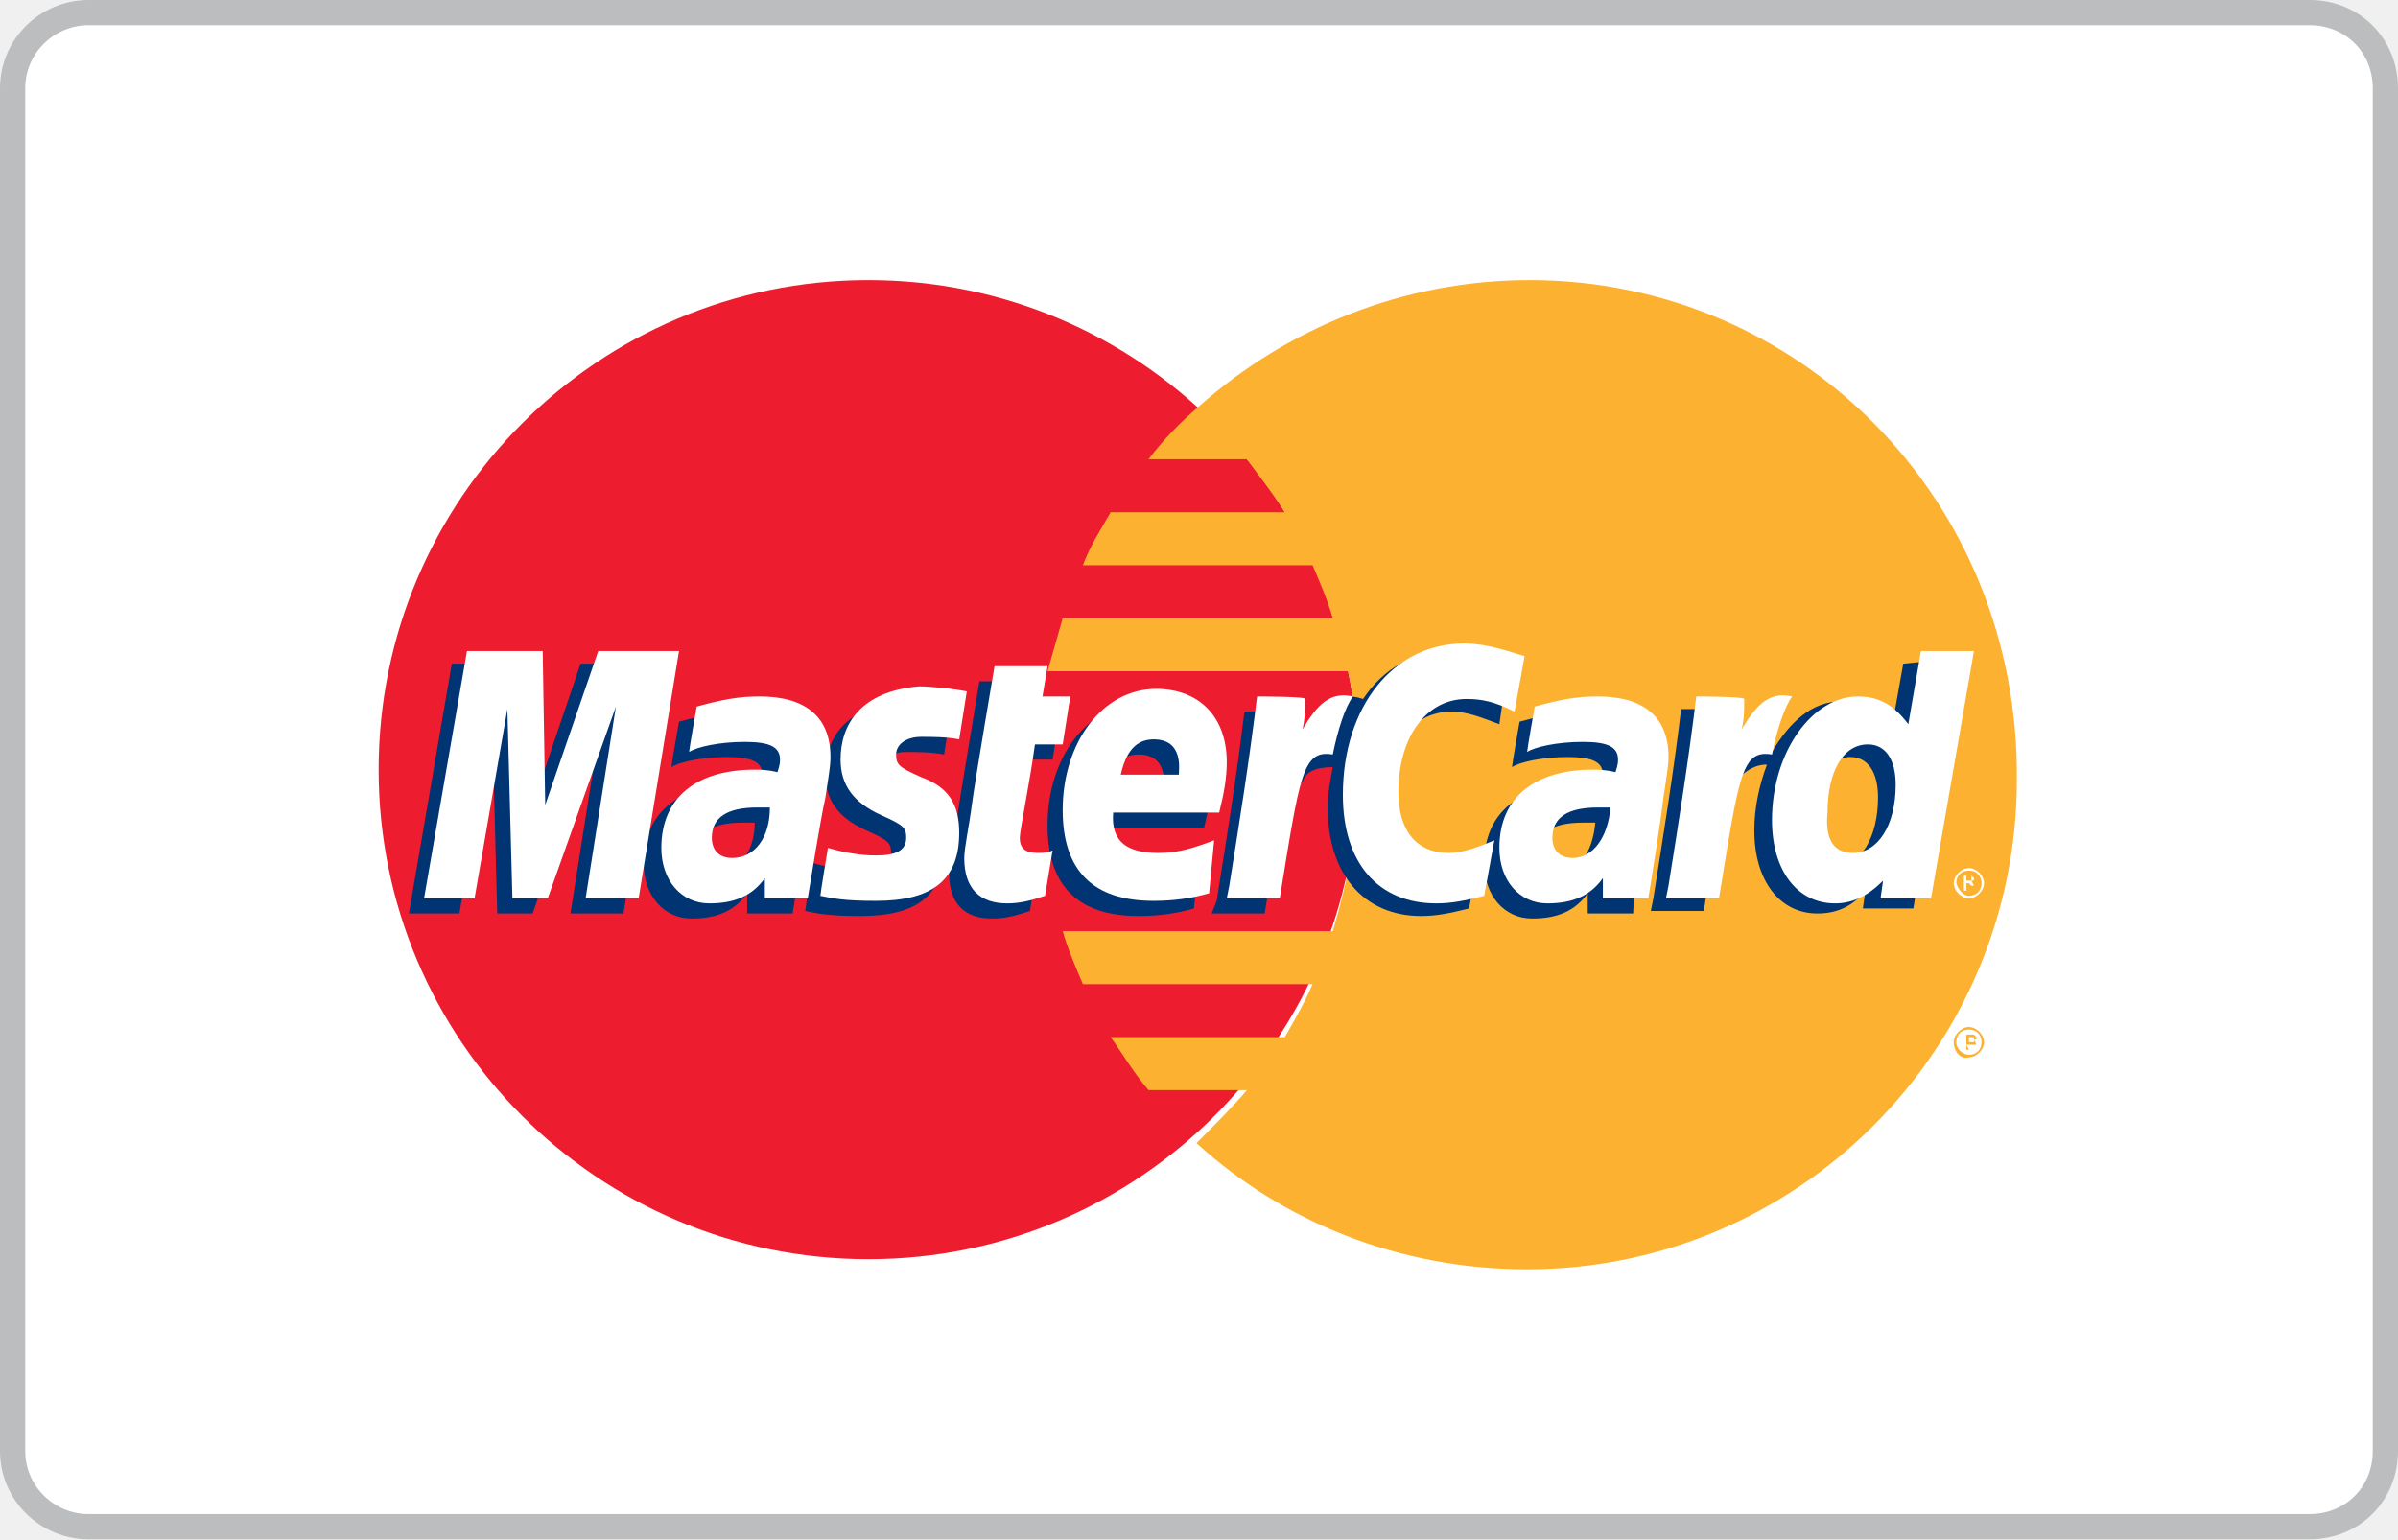
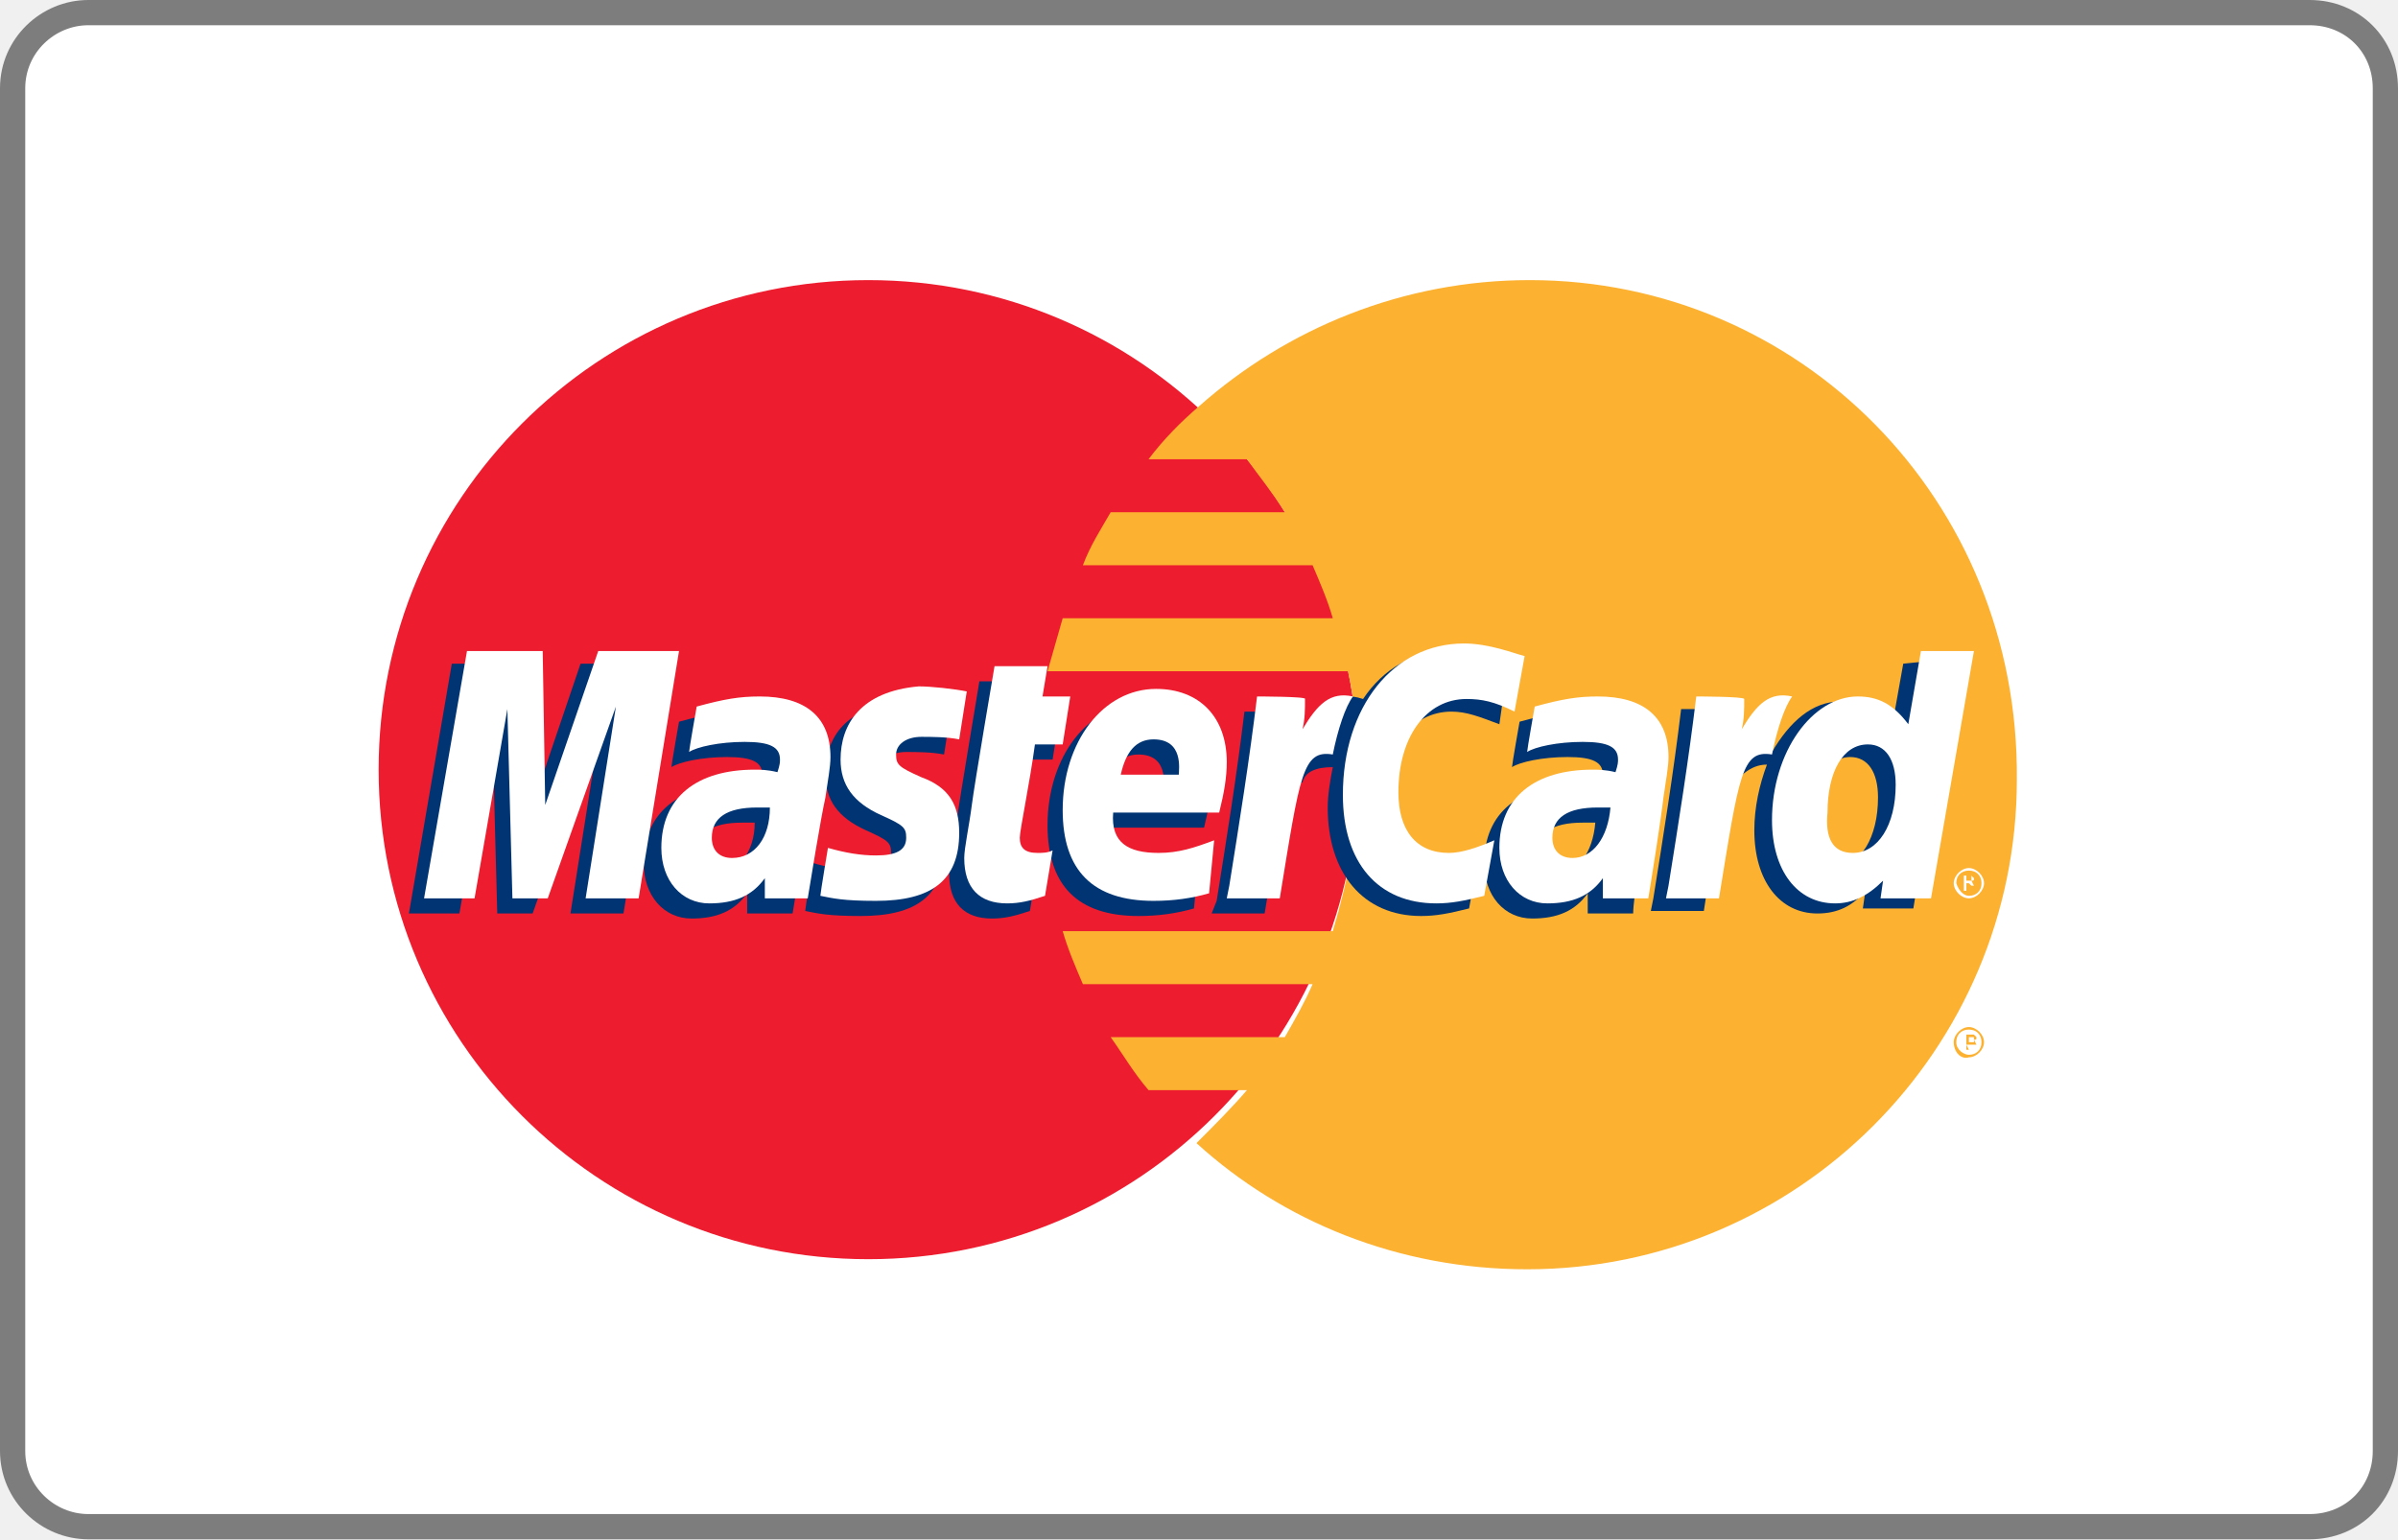
- <svg xmlns="http://www.w3.org/2000/svg" version="1.1" id="Layer_1" x="0px" y="0px" width="95px" height="61px" viewBox="0 0 95 61" enable-background="new 0 0 95 61" xml:space="preserve">
-   <g>
-     <g>
-       <path fill="#FFFFFF" d="M94.5,57.5c0,1.7-1.3,3-3,3h-88c-1.6,0-3-1.3-3-3v-54c0-1.7,1.4-3,3-3h88c1.7,0,3,1.3,3,3V57.5z" />
-       <path fill="none" stroke="#BBBDBF" stroke-miterlimit="10" d="M94.5,57.5c0,1.7-1.3,3-3,3h-88c-1.6,0-3-1.3-3-3v-54    c0-1.7,1.4-3,3-3h88c1.7,0,3,1.3,3,3V57.5z" />
+ <svg xmlns="http://www.w3.org/2000/svg" width="95" height="61">
+   <g transform="translate(-754 -589) translate(754 589)" fill="none">
+     <g id="Shape">
+       <path d="M94.5 57.5c0 1.7-1.3 3-3 3h-88c-1.6 0-3-1.3-3-3v-54c0-1.7 1.4-3 3-3h88c1.7 0 3 1.3 3 3v54z" fill="#fff" />
+       <path d="M94.5 57.5c0 1.7-1.3 3-3 3h-88c-1.6 0-3-1.3-3-3v-54c0-1.7 1.4-3 3-3h88c1.7 0 3 1.3 3 3v54z" stroke="#7D7D7D" />
    </g>
-     <g>
-       <g>
-         <g>
-           <circle fill="#ED1C2E" cx="34.4" cy="30.5" r="19.4" />
-           <g>
-             <path fill="#FCB131" d="M60.6,11.1c-5,0-9.6,1.9-13.1,5c-0.7,0.6-1.4,1.3-2,2.1h3.9c0.5,0.7,1,1.3,1.5,2.1H44       c-0.4,0.7-0.8,1.3-1.1,2.1h9.1c0.3,0.7,0.6,1.4,0.8,2.1H42.1c-0.2,0.7-0.4,1.4-0.6,2.1h11.9c0.3,1.3,0.4,2.7,0.4,4.1       c0,2.2-0.4,4.2-1,6.2H42.1c0.2,0.7,0.5,1.4,0.8,2.1h9.1c-0.3,0.7-0.7,1.4-1.1,2.1h-6.9c0.5,0.7,0.9,1.4,1.5,2.1h3.9       c-0.6,0.7-1.3,1.4-2,2.1c3.4,3.1,8,5,13.1,5c10.7,0,19.4-8.7,19.4-19.4C80,19.8,71.3,11.1,60.6,11.1z" />
-           </g>
+     <g transform="translate(15 11)">
+       <circle fill="#ED1C2E" cx="19.4" cy="19.5" r="19.4" />
+       <path d="M45.6.1c-5 0-9.6 1.9-13.1 5-.7.6-1.4 1.3-2 2.1h3.9c.5.7 1 1.3 1.5 2.1h-6.9c-.4.7-.8 1.3-1.1 2.1h9.1c.3.7.6 1.4.8 2.1h-10.7l-.6 2.1h11.9c.3 1.3.4 2.7.4 4.1 0 2.2-.4 4.2-1 6.2h-10.7c.2.7.5 1.4.8 2.1h9.1c-.3.7-.7 1.4-1.1 2.1h-6.9c.5.7.9 1.4 1.5 2.1h3.9c-.6.7-1.3 1.4-2 2.1 3.4 3.1 8 5 13.1 5 10.7 0 19.4-8.7 19.4-19.4.1-11.1-8.6-19.8-19.3-19.8z" id="Shape" fill="#FCB131" />
+       <path d="M62.4 30.3c0-.3.3-.6.6-.6s.6.3.6.6-.3.6-.6.6c-.3.1-.6-.2-.6-.6zm.6.5c.3 0 .5-.2.5-.5s-.2-.5-.5-.5-.5.2-.5.5.3.5.5.5zm0-.2h-.1v-.6h.3l.1.1c0 .1 0 .1-.1.1l.1.2h-.4l.1.2zm0-.3h.2v-.2h-.2v.2z" id="Shape" fill="#FCB131" />
+       <g transform="translate(1 14)">
+         <g fill="#003473">
+           <path d="M13.9 7.6h-.5c-1.2 0-1.8.4-1.8 1.2 0 .5.3.8.8.8.8 0 1.5-.8 1.5-2zm1.5 3.6h-1.8v-.8c-.5.7-1.2 1-2.2 1-1.1 0-1.9-.9-1.9-2.2 0-2 1.4-3.1 3.7-3.1.2 0 .5 0 .9.1.1-.3.1-.4.1-.5 0-.5-.4-.7-1.4-.7-1 0-1.9.2-2.2.4 0-.1.3-1.8.3-1.8 1.1-.3 1.7-.4 2.5-.4 1.8 0 2.8.8 2.8 2.4 0 .4-.1.9-.2 1.6-.1.9-.5 3.4-.6 4z" />
+           <polygon points="8.7 11.2 6.6 11.2 7.8 3.6 5.1 11.2 3.7 11.2 3.5 3.7 2.2 11.2 0.2 11.2 1.9 1.3 4.9 1.3 5.1 6.9 7 1.3 10.3 1.3" />
+           <path d="M47.2 7.6h-.5c-1.2 0-1.8.4-1.8 1.2 0 .5.3.8.8.8.8 0 1.4-.8 1.5-2zm1.5 3.6h-1.8v-.8c-.5.7-1.2 1-2.2 1-1.1 0-1.9-.9-1.9-2.2 0-2 1.4-3.1 3.7-3.1.2 0 .5 0 .9.1.1-.3.1-.4.1-.5 0-.5-.4-.7-1.4-.7-1 0-1.9.2-2.2.4 0-.1.3-1.8.3-1.8 1.1-.3 1.7-.4 2.5-.4 1.8 0 2.8.8 2.8 2.4 0 .4-.1.9-.2 1.6-.2.9-.6 3.4-.6 4z" />
+           <path d="M24.8 11.1c-.6.2-1 .3-1.5.3-1.1 0-1.7-.6-1.7-1.8 0-.4.2-1.3.3-2.1.1-.7.9-5.5.9-5.5h2.1l-.2 1.2h1.3l-.3 1.9h-1.3c-.2 1.5-.6 3.4-.6 3.7 0 .4.2.6.7.6.2 0 .4 0 .6-.1l-.3 1.8z" />
+           <path d="M31.3 11c-.7.2-1.4.3-2.2.3-2.4 0-3.6-1.2-3.6-3.6 0-2.7 1.6-4.8 3.7-4.8 1.7 0 2.8 1.1 2.8 2.9 0 .6-.1 1.2-.3 2h-4.2c-.1 1.2.6 1.6 1.8 1.6.7 0 1.4-.2 2.2-.5l-.2 2.1zm-1.2-4.7c0-.2.2-1.4-1-1.4-.7 0-1.1.5-1.3 1.4h2.3z" />
+           <path d="M16.7 5.7c0 1 .5 1.7 1.6 2.2.9.4 1 .5 1 .9 0 .5-.4.7-1.2.7-.6 0-1.2-.1-1.9-.3 0 0-.3 1.8-.3 1.9.5.1.9.2 2.2.2 2.2 0 3.3-.8 3.3-2.7 0-1.1-.4-1.8-1.5-2.2-.9-.4-1-.5-1-.9s.4-.7 1-.7c.4 0 1 0 1.5.1l.3-1.9c-.5-.1-1.4-.2-1.9-.2-2.3.2-3.1 1.4-3.1 2.9z" />
+           <path d="M41.5 3.2c.6 0 1.1.2 1.9.5l.3-2.1c-.3-.1-1.4-.8-2.3-.8-1.4 0-2.6.7-3.4 1.9-1.2-.4-1.7.4-2.3 1.2l-.6.1.1-.8h-1.9c-.3 2.5-.7 5-1.1 7.5l-.2.5h2.1c.4-2.3.5-3.8.7-4.8l.8-.4c.1-.4.5-.6 1.2-.6-.1.5-.2 1.1-.2 1.6 0 2.6 1.4 4.3 3.7 4.3.6 0 1.1-.1 1.9-.3l.4-2.2c-.7.3-1.3.5-1.8.5-1.2 0-2-.9-2-2.4 0-2.2 1.1-3.7 2.7-3.7z" />
+           <path d="M59.4 1.3l-.5 2.8c-.6-.8-1.2-1.3-2-1.3-1.1 0-2 .8-2.7 2-.9-.2-1.8-.5-1.8-.5.1-.7.1-1.1.1-1.2h-1.9c-.3 2.5-.7 5-1.1 7.5l-.1.5h2.1c.3-1.9.5-3.4.7-4.6.7-.7 1.1-1.2 1.8-1.2-.3.8-.5 1.7-.5 2.6 0 2 1 3.3 2.5 3.3.8 0 1.4-.3 1.9-.9l-.1.7h2l1.6-9.9-2 .2zm-2.6 8c-.7 0-1.1-.5-1.1-1.6 0-1.6.7-2.7 1.6-2.7.7 0 1.1.6 1.1 1.6 0 1.6-.7 2.7-1.6 2.7z" />
        </g>
-         <path fill="#FCB131" d="M77.4,41.3c0-0.3,0.3-0.6,0.6-0.6c0.3,0,0.6,0.3,0.6,0.6c0,0.3-0.3,0.6-0.6,0.6     C77.7,42,77.4,41.7,77.4,41.3z M78,41.8c0.3,0,0.5-0.2,0.5-0.5s-0.2-0.5-0.5-0.5s-0.5,0.2-0.5,0.5S77.8,41.8,78,41.8z M78,41.6     h-0.1v-0.6h0.2c0,0,0.1,0,0.1,0c0,0,0.1,0.1,0.1,0.1c0,0.1,0,0.1-0.1,0.1l0.1,0.2h-0.1L78,41.4h-0.1L78,41.6L78,41.6z M78,41.3     L78,41.3c0.1,0,0.1,0,0.2,0c0,0,0,0,0-0.1c0,0,0,0,0-0.1c0,0-0.1,0-0.1,0H78V41.3z" />
-       </g>
-       <g>
-         <g>
-           <path fill="#003473" d="M29.9,32.6c-0.2,0-0.3,0-0.5,0c-1.2,0-1.8,0.4-1.8,1.2c0,0.5,0.3,0.8,0.8,0.8      C29.2,34.6,29.9,33.8,29.9,32.6z M31.4,36.2c-0.3,0-1.8,0-1.8,0l0-0.8c-0.5,0.7-1.2,1-2.2,1c-1.1,0-1.9-0.9-1.9-2.2      c0-2,1.4-3.1,3.7-3.1c0.2,0,0.5,0,0.9,0.1c0.1-0.3,0.1-0.4,0.1-0.5c0-0.5-0.4-0.7-1.4-0.7c-1,0-1.9,0.2-2.2,0.4      c0-0.1,0.3-1.8,0.3-1.8c1.1-0.3,1.7-0.4,2.5-0.4c1.8,0,2.8,0.8,2.8,2.4c0,0.4-0.1,0.9-0.2,1.6C31.9,33.1,31.5,35.6,31.4,36.2z" />
-           <polygon fill="#003473" points="24.7,36.2 22.6,36.2 23.8,28.6 21.1,36.2 19.7,36.2 19.5,28.7 18.2,36.2 16.2,36.2 17.9,26.3       20.9,26.3 21.1,31.9 23,26.3 26.3,26.3     " />
-           <path fill="#003473" d="M63.2,32.6c-0.2,0-0.3,0-0.5,0c-1.2,0-1.8,0.4-1.8,1.2c0,0.5,0.3,0.8,0.8,0.8      C62.5,34.6,63.1,33.8,63.2,32.6z M64.7,36.2c-0.3,0-1.8,0-1.8,0l0-0.8c-0.5,0.7-1.2,1-2.2,1c-1.1,0-1.9-0.9-1.9-2.2      c0-2,1.4-3.1,3.7-3.1c0.2,0,0.5,0,0.9,0.1c0.1-0.3,0.1-0.4,0.1-0.5c0-0.5-0.4-0.7-1.4-0.7c-1,0-1.9,0.2-2.2,0.4      c0-0.1,0.3-1.8,0.3-1.8c1.1-0.3,1.7-0.4,2.5-0.4c1.8,0,2.8,0.8,2.8,2.4c0,0.4-0.1,0.9-0.2,1.6C65.1,33.1,64.7,35.6,64.7,36.2z" />
-           <path fill="#003473" d="M40.8,36.1c-0.6,0.2-1,0.3-1.5,0.3c-1.1,0-1.7-0.6-1.7-1.8c0-0.4,0.2-1.3,0.3-2.1      c0.1-0.7,0.9-5.5,0.9-5.5h2.1l-0.2,1.2H42l-0.3,1.9h-1.3c-0.2,1.5-0.6,3.4-0.6,3.7c0,0.4,0.2,0.6,0.7,0.6c0.2,0,0.4,0,0.6-0.1      L40.8,36.1z" />
-           <path fill="#003473" d="M47.3,36c-0.7,0.2-1.4,0.3-2.2,0.3c-2.4,0-3.6-1.2-3.6-3.6c0-2.7,1.6-4.8,3.7-4.8c1.7,0,2.8,1.1,2.8,2.9      c0,0.6-0.1,1.2-0.3,2h-4.2c-0.1,1.2,0.6,1.6,1.8,1.6c0.7,0,1.4-0.2,2.2-0.5L47.3,36z M46.1,31.3c0-0.2,0.2-1.4-1-1.4      c-0.7,0-1.1,0.5-1.3,1.4H46.1z" />
-           <path fill="#003473" d="M32.7,30.7c0,1,0.5,1.7,1.6,2.2c0.9,0.4,1,0.5,1,0.9c0,0.5-0.4,0.7-1.2,0.7c-0.6,0-1.2-0.1-1.9-0.3      c0,0-0.3,1.8-0.3,1.9c0.5,0.1,0.9,0.2,2.2,0.2c2.2,0,3.3-0.8,3.3-2.7c0-1.1-0.4-1.8-1.5-2.2c-0.9-0.4-1-0.5-1-0.9      c0-0.4,0.4-0.7,1-0.7c0.4,0,1,0,1.5,0.1l0.3-1.9c-0.5-0.1-1.4-0.2-1.9-0.2C33.5,28,32.7,29.2,32.7,30.7z" />
-           <path fill="#003473" d="M57.5,28.2c0.6,0,1.1,0.2,1.9,0.5l0.3-2.1c-0.3-0.1-1.4-0.8-2.3-0.8c-1.4,0-2.6,0.7-3.4,1.9      c-1.2-0.4-1.7,0.4-2.3,1.2L51.1,29c0-0.3,0.1-0.5,0.1-0.8h-1.9c-0.3,2.5-0.7,5-1.1,7.5L48,36.2h2.1c0.4-2.3,0.5-3.8,0.7-4.8      l0.8-0.4c0.1-0.4,0.5-0.6,1.2-0.6c-0.1,0.5-0.2,1.1-0.2,1.6c0,2.6,1.4,4.3,3.7,4.3c0.6,0,1.1-0.1,1.9-0.3l0.4-2.2      c-0.7,0.3-1.3,0.5-1.8,0.5c-1.2,0-2-0.9-2-2.4C54.8,29.7,55.9,28.2,57.5,28.2z" />
-           <path fill="#003473" d="M75.4,26.3l-0.5,2.8c-0.6-0.8-1.2-1.3-2-1.3c-1.1,0-2,0.8-2.7,2c-0.9-0.2-1.8-0.5-1.8-0.5v0      c0.1-0.7,0.1-1.1,0.1-1.2h-1.9c-0.3,2.5-0.7,5-1.1,7.5l-0.1,0.5h2.1c0.3-1.9,0.5-3.4,0.7-4.6c0.7-0.7,1.1-1.2,1.8-1.2      c-0.3,0.8-0.5,1.7-0.5,2.6c0,2,1,3.3,2.5,3.3c0.8,0,1.4-0.3,1.9-0.9l-0.1,0.7h2l1.6-9.9L75.4,26.3L75.4,26.3z M72.8,34.3      c-0.7,0-1.1-0.5-1.1-1.6c0-1.6,0.7-2.7,1.6-2.7c0.7,0,1.1,0.6,1.1,1.6C74.4,33.2,73.7,34.3,72.8,34.3z" />
-         </g>
-         <g>
-           <polygon fill="#FFFFFF" points="25.3,35.6 23.2,35.6 24.4,28 21.7,35.6 20.3,35.6 20.1,28.1 18.8,35.6 16.8,35.6 18.5,25.8       21.5,25.8 21.6,31.9 23.7,25.8 26.9,25.8     " />
-           <path fill="#FFFFFF" d="M30.5,32c-0.2,0-0.3,0-0.5,0c-1.2,0-1.8,0.4-1.8,1.2c0,0.5,0.3,0.8,0.8,0.8C29.9,34,30.5,33.2,30.5,32z       M32,35.6c-0.3,0-1.7,0-1.7,0l0-0.8c-0.5,0.7-1.2,1-2.2,1c-1.1,0-1.9-0.9-1.9-2.2c0-2,1.4-3.1,3.7-3.1c0.2,0,0.5,0,0.9,0.1      c0.1-0.3,0.1-0.4,0.1-0.5c0-0.5-0.4-0.7-1.4-0.7c-1,0-1.9,0.2-2.2,0.4c0-0.1,0.3-1.8,0.3-1.8c1.1-0.3,1.7-0.4,2.5-0.4      c1.8,0,2.8,0.8,2.8,2.4c0,0.4-0.1,0.9-0.2,1.6C32.5,32.5,32.1,35,32,35.6z" />
-           <path fill="#FFFFFF" d="M60.4,26L60,28.2c-0.8-0.4-1.3-0.5-1.9-0.5c-1.6,0-2.7,1.5-2.7,3.7c0,1.5,0.7,2.4,2,2.4      c0.5,0,1.1-0.2,1.8-0.5l-0.4,2.2c-0.8,0.2-1.3,0.3-1.9,0.3c-2.3,0-3.7-1.6-3.7-4.3c0-3.5,2-6,4.8-6C59,25.5,60,25.9,60.4,26z" />
-           <path fill="#FFFFFF" d="M63.8,32c-0.2,0-0.3,0-0.5,0c-1.2,0-1.8,0.4-1.8,1.2c0,0.5,0.3,0.8,0.8,0.8C63.1,34,63.7,33.2,63.8,32z       M65.3,35.6c-0.3,0-1.8,0-1.8,0l0-0.8c-0.5,0.7-1.2,1-2.2,1c-1.1,0-1.9-0.9-1.9-2.2c0-2,1.4-3.1,3.7-3.1c0.2,0,0.5,0,0.9,0.1      c0.1-0.3,0.1-0.4,0.1-0.5c0-0.5-0.4-0.7-1.4-0.7c-1,0-1.9,0.2-2.2,0.4c0-0.1,0.3-1.8,0.3-1.8c1.1-0.3,1.7-0.4,2.5-0.4      c1.8,0,2.8,0.8,2.8,2.4c0,0.4-0.1,0.9-0.2,1.6C65.8,32.5,65.4,35,65.3,35.6z" />
-           <path fill="#FFFFFF" d="M41.4,35.5c-0.6,0.2-1,0.3-1.5,0.3c-1.1,0-1.7-0.6-1.7-1.8c0-0.4,0.2-1.3,0.3-2.1      c0.1-0.8,0.9-5.5,0.9-5.5h2.1l-0.2,1.2h1.1l-0.3,1.9H41c-0.2,1.5-0.6,3.4-0.6,3.7c0,0.4,0.2,0.6,0.7,0.6c0.2,0,0.4,0,0.6-0.1      L41.4,35.5z" />
-           <path fill="#FFFFFF" d="M47.9,35.4c-0.7,0.2-1.4,0.3-2.2,0.3c-2.4,0-3.6-1.2-3.6-3.6c0-2.7,1.6-4.8,3.7-4.8      c1.7,0,2.8,1.1,2.8,2.9c0,0.6-0.1,1.2-0.3,2h-4.2c-0.1,1.2,0.6,1.6,1.8,1.6c0.8,0,1.4-0.2,2.2-0.5L47.9,35.4z M46.7,30.7      c0-0.2,0.2-1.4-1-1.4c-0.7,0-1.1,0.5-1.3,1.4H46.7z" />
-           <path fill="#FFFFFF" d="M33.3,30.1c0,1,0.5,1.7,1.6,2.2c0.9,0.4,1,0.5,1,0.9c0,0.5-0.4,0.7-1.2,0.7c-0.6,0-1.2-0.1-1.9-0.3      c0,0-0.3,1.8-0.3,1.9c0.5,0.1,0.9,0.2,2.2,0.2c2.2,0,3.3-0.8,3.3-2.7c0-1.1-0.4-1.8-1.5-2.2c-0.9-0.4-1-0.5-1-0.9      c0-0.4,0.4-0.7,1-0.7c0.4,0,1,0,1.5,0.1l0.3-1.9c-0.5-0.1-1.4-0.2-1.9-0.2C34.1,27.4,33.3,28.7,33.3,30.1z" />
-           <path fill="#FFFFFF" d="M76.5,35.6h-2l0.1-0.7c-0.6,0.6-1.2,0.9-1.9,0.9c-1.5,0-2.5-1.3-2.5-3.3c0-2.7,1.6-4.9,3.4-4.9      c0.8,0,1.4,0.3,2,1.1l0.5-2.9h2.1L76.5,35.6z M73.4,33.8c1,0,1.7-1.1,1.7-2.7c0-1-0.4-1.6-1.1-1.6c-1,0-1.6,1.1-1.6,2.7      C72.3,33.2,72.6,33.8,73.4,33.8z" />
-           <path fill="#FFFFFF" d="M67.2,27.6c-0.3,2.5-0.7,5-1.1,7.5L66,35.6h2.1c0.8-4.9,0.9-5.9,2.1-5.7c0.2-1,0.5-1.9,0.8-2.3      c-0.9-0.2-1.4,0.3-2,1.3c0.1-0.4,0.1-0.8,0.1-1.2C69.1,27.6,67.2,27.6,67.2,27.6z" />
-           <path fill="#FFFFFF" d="M49.8,27.6c-0.3,2.5-0.7,5-1.1,7.5l-0.1,0.5h2.1c0.8-4.9,0.9-5.9,2.1-5.7c0.2-1,0.5-1.9,0.8-2.3      c-0.9-0.2-1.4,0.3-2,1.3c0.1-0.4,0.1-0.8,0.1-1.2C51.8,27.6,49.8,27.6,49.8,27.6z" />
-           <g>
-             <path fill="#FFFFFF" d="M77.4,35c0-0.3,0.3-0.6,0.6-0.6c0.3,0,0.6,0.3,0.6,0.6c0,0.3-0.3,0.6-0.6,0.6       C77.7,35.6,77.4,35.3,77.4,35z M78,35.5c0.3,0,0.5-0.2,0.5-0.5c0-0.3-0.2-0.5-0.5-0.5s-0.5,0.2-0.5,0.5       C77.6,35.3,77.8,35.5,78,35.5z M77.9,35.3h-0.1v-0.6h0.2c0,0,0.1,0,0.1,0c0,0,0.1,0.1,0.1,0.1c0,0.1,0,0.1-0.1,0.1l0.1,0.2       h-0.1L78,35h-0.1L77.9,35.3L77.9,35.3z M77.9,34.9L77.9,34.9c0.1,0,0.1,0,0.2,0c0,0,0,0,0-0.1c0,0,0,0,0-0.1c0,0-0.1,0-0.1,0       h-0.1C77.9,34.8,77.9,34.9,77.9,34.9z" />
-           </g>
+         <g fill="#fff">
+           <polygon points="9.3 10.6 7.2 10.6 8.4 3 5.7 10.6 4.3 10.6 4.1 3.1 2.8 10.6 0.8 10.6 2.5 0.8 5.5 0.8 5.6 6.9 7.7 0.8 10.9 0.8" />
+           <path d="M14.5 7h-.5c-1.2 0-1.8.4-1.8 1.2 0 .5.3.8.8.8.9 0 1.5-.8 1.5-2zm1.5 3.6h-1.7v-.8c-.5.7-1.2 1-2.2 1-1.1 0-1.9-.9-1.9-2.2 0-2 1.4-3.1 3.7-3.1.2 0 .5 0 .9.1.1-.3.1-.4.1-.5 0-.5-.4-.7-1.4-.7-1 0-1.9.2-2.2.4 0-.1.3-1.8.3-1.8 1.1-.3 1.7-.4 2.5-.4 1.8 0 2.8.8 2.8 2.4 0 .4-.1.9-.2 1.6-.2.9-.6 3.4-.7 4z" />
+           <path d="M44.4 1l-.4 2.2c-.8-.4-1.3-.5-1.9-.5-1.6 0-2.7 1.5-2.7 3.7 0 1.5.7 2.4 2 2.4.5 0 1.1-.2 1.8-.5l-.4 2.2c-.8.2-1.3.3-1.9.3-2.3 0-3.7-1.6-3.7-4.3 0-3.5 2-6 4.8-6 1 0 2 .4 2.4.5z" />
+           <path d="M47.8 7h-.5c-1.2 0-1.8.4-1.8 1.2 0 .5.3.8.8.8.8 0 1.4-.8 1.5-2zm1.5 3.6h-1.8v-.8c-.5.7-1.2 1-2.2 1-1.1 0-1.9-.9-1.9-2.2 0-2 1.4-3.1 3.7-3.1.2 0 .5 0 .9.1.1-.3.1-.4.1-.5 0-.5-.4-.7-1.4-.7-1 0-1.9.2-2.2.4 0-.1.3-1.8.3-1.8 1.1-.3 1.7-.4 2.5-.4 1.8 0 2.8.8 2.8 2.4 0 .4-.1.9-.2 1.6-.1.9-.5 3.4-.6 4z" />
+           <path d="M25.4 10.5c-.6.2-1 .3-1.5.3-1.1 0-1.7-.6-1.7-1.8 0-.4.2-1.3.3-2.1.1-.8.9-5.5.9-5.5h2.1l-.2 1.2h1.1l-.3 1.9h-1.1c-.2 1.5-.6 3.4-.6 3.7 0 .4.2.6.7.6.2 0 .4 0 .6-.1l-.3 1.8z" />
+           <path d="M31.9 10.4c-.7.2-1.4.3-2.2.3-2.4 0-3.6-1.2-3.6-3.6 0-2.7 1.6-4.8 3.7-4.8 1.7 0 2.8 1.1 2.8 2.9 0 .6-.1 1.2-.3 2h-4.2c-.1 1.2.6 1.6 1.8 1.6.8 0 1.4-.2 2.2-.5l-.2 2.1zm-1.2-4.7c0-.2.2-1.4-1-1.4-.7 0-1.1.5-1.3 1.4h2.3z" />
+           <path d="M17.3 5.1c0 1 .5 1.7 1.6 2.2.9.4 1 .5 1 .9 0 .5-.4.7-1.2.7-.6 0-1.2-.1-1.9-.3 0 0-.3 1.8-.3 1.9.5.1.9.2 2.2.2 2.2 0 3.3-.8 3.3-2.7 0-1.1-.4-1.8-1.5-2.2-.9-.4-1-.5-1-.9s.4-.7 1-.7c.4 0 1 0 1.5.1l.3-1.9c-.5-.1-1.4-.2-1.9-.2-2.3.2-3.1 1.5-3.1 2.9z" />
+           <path d="M60.5 10.6h-2l.1-.7c-.6.6-1.2.9-1.9.9-1.5 0-2.5-1.3-2.5-3.3 0-2.7 1.6-4.9 3.4-4.9.8 0 1.4.3 2 1.1l.5-2.9h2.1l-1.7 9.8zm-3.1-1.8c1 0 1.7-1.1 1.7-2.7 0-1-.4-1.6-1.1-1.6-1 0-1.6 1.1-1.6 2.7-.1 1 .2 1.6 1 1.6z" />
+           <path d="M51.2 2.6c-.3 2.5-.7 5-1.1 7.5l-.1.5h2.1c.8-4.9.9-5.9 2.1-5.7.2-1 .5-1.9.8-2.3-.9-.2-1.4.3-2 1.3.1-.4.1-.8.1-1.2 0-.1-1.9-.1-1.9-.1z" />
+           <path d="M33.8 2.6c-.3 2.5-.7 5-1.1 7.5l-.1.5h2.1c.8-4.9.9-5.9 2.1-5.7.2-1 .5-1.9.8-2.3-.9-.2-1.4.3-2 1.3.1-.4.1-.8.1-1.2.1-.1-1.9-.1-1.9-.1z" />
+           <path d="M61.4 10c0-.3.3-.6.6-.6s.6.3.6.6-.3.6-.6.6-.6-.3-.6-.6zm.6.5c.3 0 .5-.2.5-.5s-.2-.5-.5-.5-.5.2-.5.5c.1.3.3.5.5.5zm-.1-.2h-.1v-.6h.3l.1.1c0 .1 0 .1-.1.1l.1.2h-.1l-.1-.1h-.1v.3zm0-.4h.2v-.2h-.2v.2z" />
        </g>
      </g>
    </g>
  </g>
</svg>
